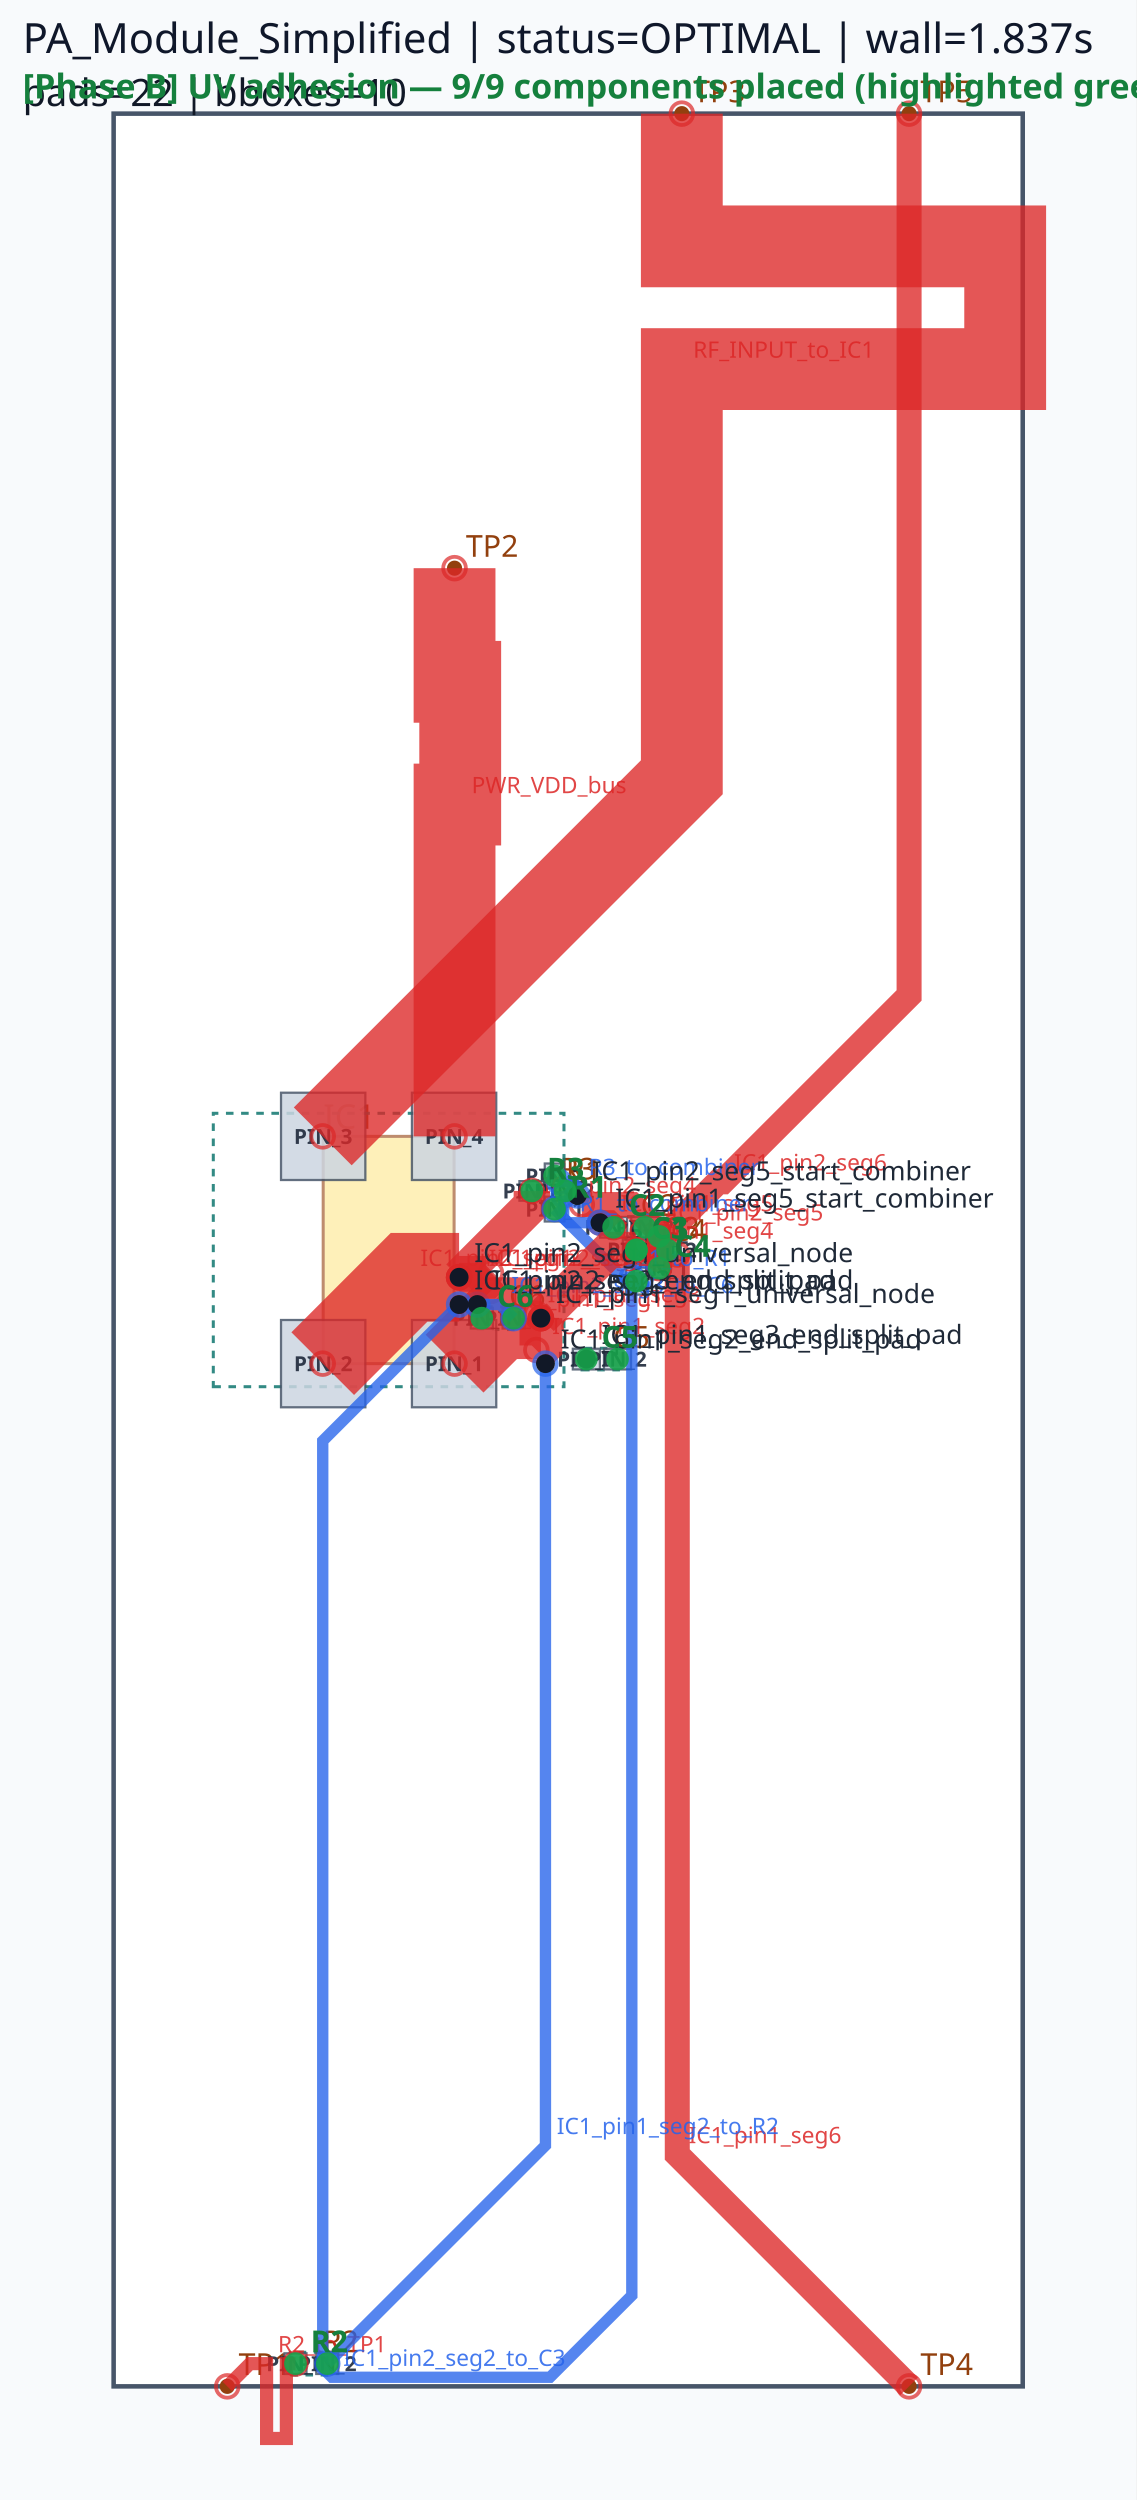
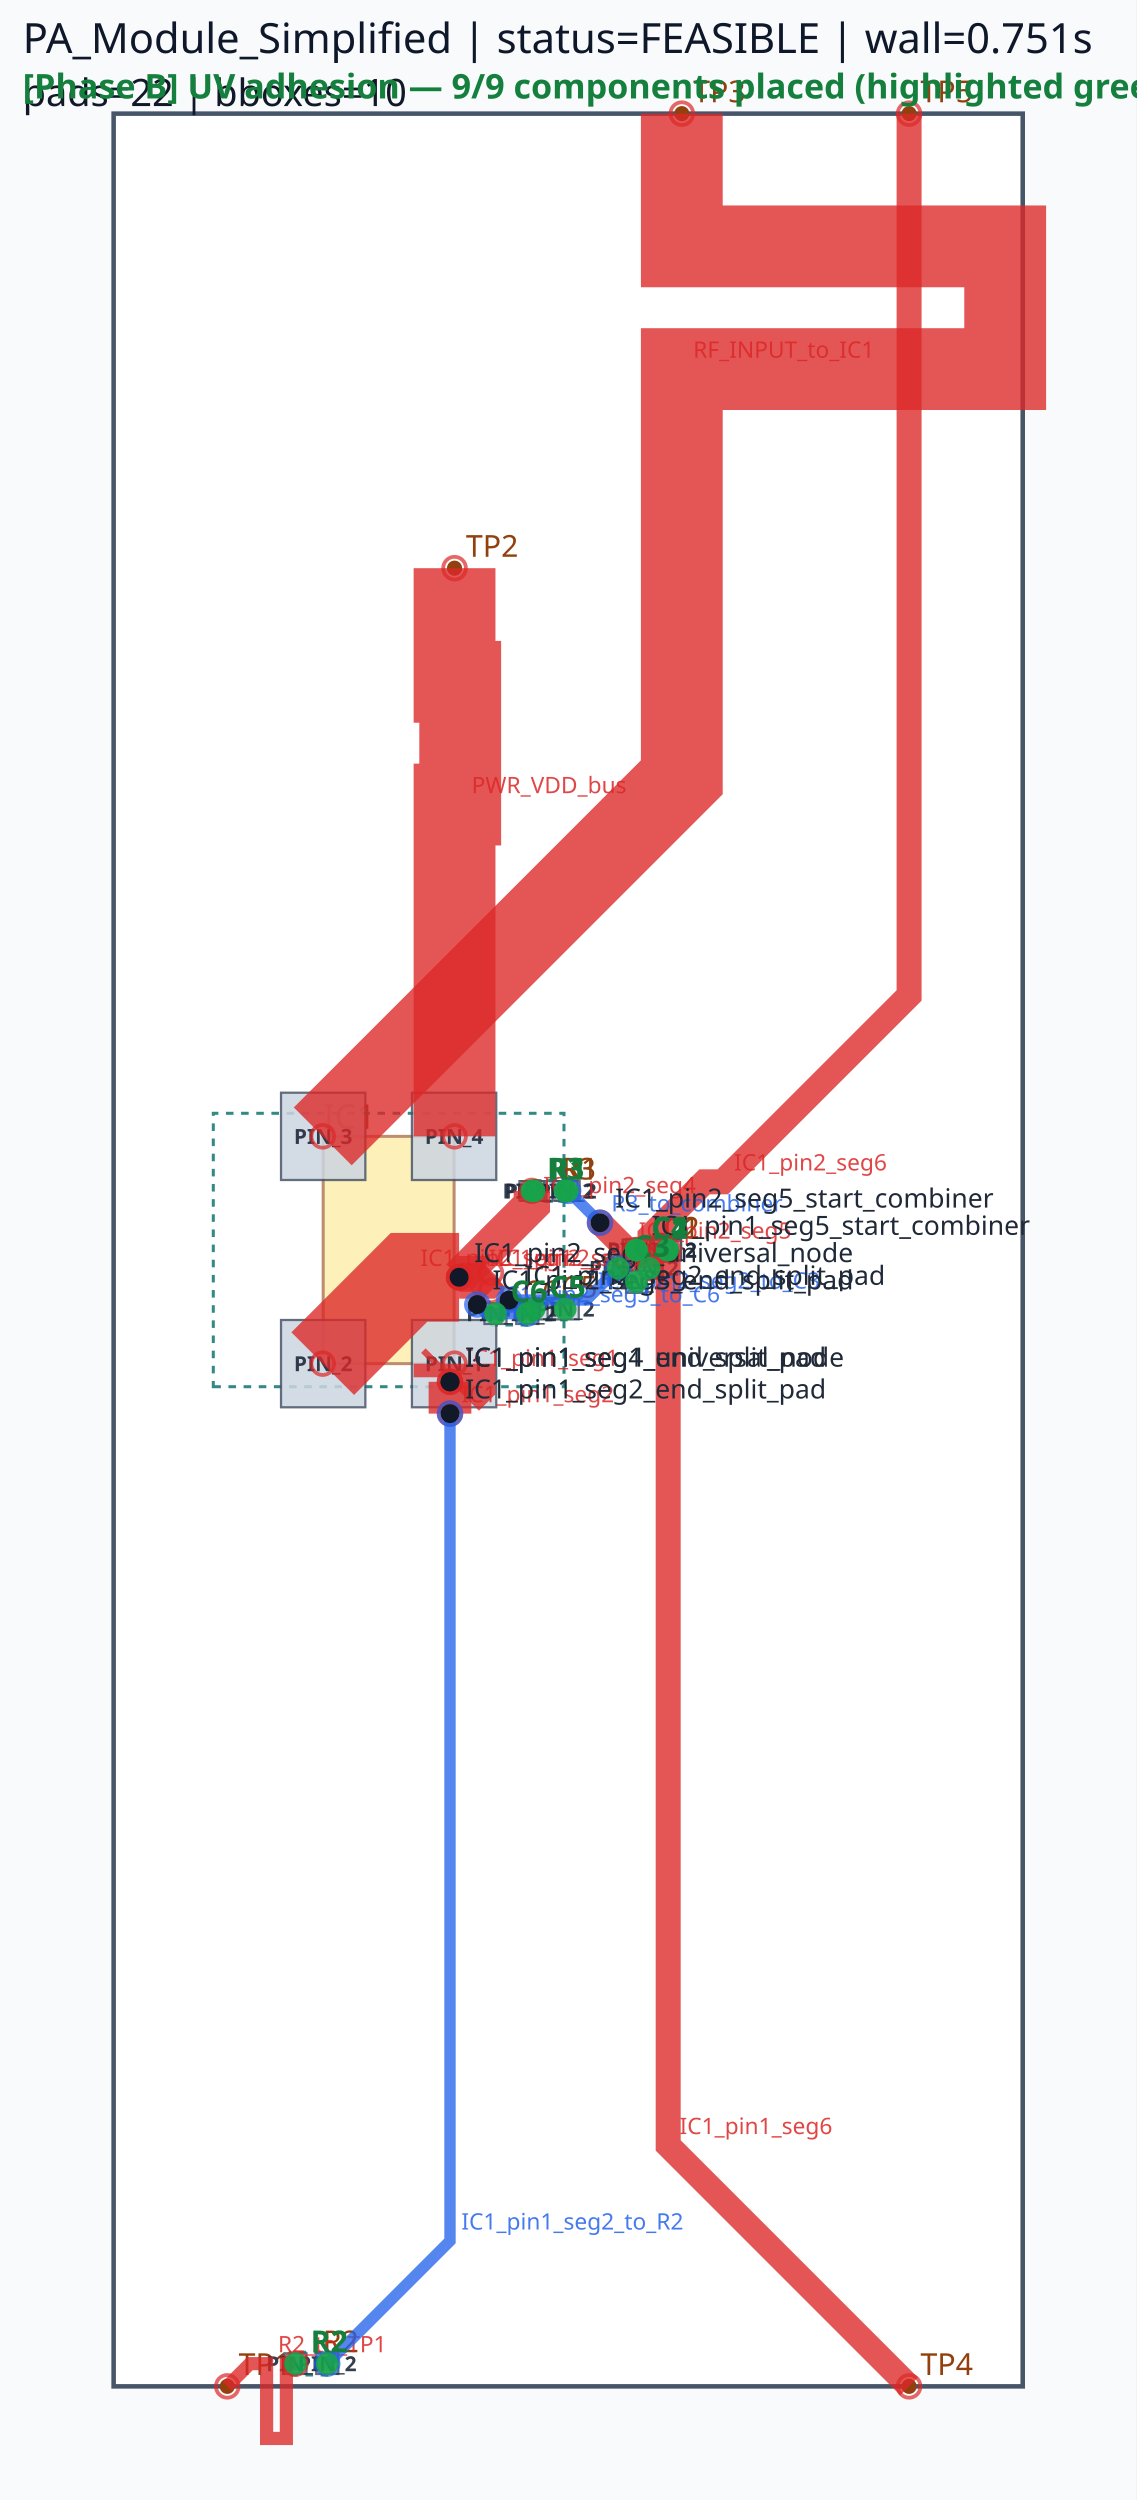
<svg xmlns="http://www.w3.org/2000/svg" viewBox="0 0 300.0 660.0" width="300.0" height="660.0">
  <rect x="0" y="0" width="100%" height="100%" fill="#f8fafc" />
  <rect x="30.00" y="30.00" width="240.00" height="600.00" fill="#ffffff" stroke="#475569" stroke-width="1.2" />
  <rect x="85.32" y="300.00" width="34.56" height="60.00" fill="#fde68a" stroke="#92400e" stroke-width="0.8" opacity="0.6" />
  <text x="85.32" y="298.00" font-family="sans-serif" font-size="9" fill="#92400e">IC1</text>
  <circle cx="60.00" cy="630.00" r="2" fill="#92400e" />
  <text x="63.00" y="627.00" font-family="sans-serif" font-size="8" fill="#92400e">TP1</text>
  <circle cx="120.00" cy="150.00" r="2" fill="#92400e" />
  <text x="123.00" y="147.00" font-family="sans-serif" font-size="8" fill="#92400e">TP2</text>
  <circle cx="180.00" cy="30.00" r="2" fill="#92400e" />
  <text x="183.00" y="27.00" font-family="sans-serif" font-size="8" fill="#92400e">TP3</text>
  <circle cx="240.00" cy="630.00" r="2" fill="#92400e" />
  <text x="243.00" y="627.00" font-family="sans-serif" font-size="8" fill="#92400e">TP4</text>
  <circle cx="240.00" cy="30.00" r="2" fill="#92400e" />
  <text x="243.00" y="27.00" font-family="sans-serif" font-size="8" fill="#92400e">TP5</text>
  <circle cx="168.00" cy="330.00" r="2" fill="#92400e" />
-   <circle cx="168.00" cy="338.22" r="2" fill="#92400e" />
-   <text x="171.00" y="331.11" font-family="sans-serif" font-size="8" fill="#92400e">C1</text>
-   <circle cx="146.40" cy="319.20" r="2" fill="#92400e" />
-   <circle cx="146.40" cy="310.44" r="2" fill="#92400e" />
-   <text x="149.40" y="311.82" font-family="sans-serif" font-size="8" fill="#92400e">R1</text>
-   <circle cx="162.00" cy="324.00" r="2" fill="#92400e" />
-   <circle cx="170.22" cy="324.00" r="2" fill="#92400e" />
-   <text x="169.11" y="321.00" font-family="sans-serif" font-size="8" fill="#92400e">C2</text>
+   <circle cx="176.22" cy="330.00" r="2" fill="#92400e" />
+   <text x="175.11" y="327.00" font-family="sans-serif" font-size="8" fill="#92400e">C1</text>
+   <circle cx="141.00" cy="314.41" r="2" fill="#92400e" />
+   <circle cx="149.76" cy="314.41" r="2" fill="#92400e" />
+   <text x="148.38" y="311.41" font-family="sans-serif" font-size="8" fill="#92400e">R1</text>
+   <circle cx="168.00" cy="330.00" r="2" fill="#92400e" />
+   <circle cx="176.22" cy="330.00" r="2" fill="#92400e" />
+   <text x="175.11" y="327.00" font-family="sans-serif" font-size="8" fill="#92400e">C2</text>
  <circle cx="78.00" cy="624.00" r="2" fill="#92400e" />
  <circle cx="86.40" cy="624.00" r="2" fill="#92400e" />
  <text x="85.20" y="621.00" font-family="sans-serif" font-size="8" fill="#92400e">R2</text>
-   <circle cx="168.00" cy="330.00" r="2" fill="#92400e" />
-   <circle cx="176.22" cy="330.00" r="2" fill="#92400e" />
-   <text x="175.11" y="327.00" font-family="sans-serif" font-size="8" fill="#92400e">C3</text>
+   <circle cx="163.20" cy="334.80" r="2" fill="#92400e" />
+   <circle cx="171.42" cy="334.80" r="2" fill="#92400e" />
+   <text x="170.31" y="331.80" font-family="sans-serif" font-size="8" fill="#92400e">C3</text>
  <circle cx="140.40" cy="314.40" r="2" fill="#92400e" />
  <circle cx="149.16" cy="314.40" r="2" fill="#92400e" />
  <text x="147.78" y="311.40" font-family="sans-serif" font-size="8" fill="#92400e">R3</text>
-   <circle cx="174.00" cy="334.80" r="2" fill="#92400e" />
-   <circle cx="174.00" cy="326.40" r="2" fill="#92400e" />
-   <text x="177.00" y="327.60" font-family="sans-serif" font-size="8" fill="#92400e">C4</text>
-   <circle cx="154.80" cy="358.80" r="2" fill="#92400e" />
-   <circle cx="163.02" cy="358.80" r="2" fill="#92400e" />
-   <text x="161.91" y="355.80" font-family="sans-serif" font-size="8" fill="#92400e">C5</text>
-   <circle cx="127.20" cy="348.00" r="2" fill="#92400e" />
-   <circle cx="135.60" cy="348.00" r="2" fill="#92400e" />
-   <text x="134.40" y="345.00" font-family="sans-serif" font-size="8" fill="#92400e">C6</text>
+   <circle cx="168.00" cy="330.00" r="2" fill="#92400e" />
+   <circle cx="168.00" cy="338.40" r="2" fill="#92400e" />
+   <text x="171.00" y="331.20" font-family="sans-serif" font-size="8" fill="#92400e">C4</text>
+   <circle cx="141.00" cy="345.59" r="2" fill="#92400e" />
+   <circle cx="149.22" cy="345.59" r="2" fill="#92400e" />
+   <text x="148.11" y="342.59" font-family="sans-serif" font-size="8" fill="#92400e">C5</text>
+   <circle cx="130.80" cy="346.80" r="2" fill="#92400e" />
+   <circle cx="139.20" cy="346.80" r="2" fill="#92400e" />
+   <text x="138.00" y="343.80" font-family="sans-serif" font-size="8" fill="#92400e">C6</text>
  <path d="M 56.31,366.09 L 148.89,366.09 L 148.89,293.91 L 56.31,293.91 Z" class="component-bbox" fill="none" stroke="#0f766e" stroke-width="0.8" stroke-dasharray="2 2" opacity="0.85" />
-   <path d="M 165.15,328.86 L 165.15,339.36 L 170.85,339.36 L 170.85,328.86 Z" class="component-bbox" fill="none" stroke="#0f766e" stroke-width="0.8" stroke-dasharray="2 2" opacity="0.85" />
-   <path d="M 149.10,320.22 L 149.10,309.42 L 143.70,309.42 L 143.70,320.22 Z" class="component-bbox" fill="none" stroke="#0f766e" stroke-width="0.8" stroke-dasharray="2 2" opacity="0.85" />
-   <path d="M 160.86,326.85 L 171.36,326.85 L 171.36,321.15 L 160.86,321.15 Z" class="component-bbox" fill="none" stroke="#0f766e" stroke-width="0.8" stroke-dasharray="2 2" opacity="0.85" />
+   <path d="M 166.86,332.85 L 177.36,332.85 L 177.36,327.15 L 166.86,327.15 Z" class="component-bbox" fill="none" stroke="#0f766e" stroke-width="0.8" stroke-dasharray="2 2" opacity="0.85" />
+   <path d="M 139.98,317.11 L 150.78,317.11 L 150.78,311.71 L 139.98,311.71 Z" class="component-bbox" fill="none" stroke="#0f766e" stroke-width="0.8" stroke-dasharray="2 2" opacity="0.85" />
+   <path d="M 166.86,332.85 L 177.36,332.85 L 177.36,327.15 L 166.86,327.15 Z" class="component-bbox" fill="none" stroke="#0f766e" stroke-width="0.8" stroke-dasharray="2 2" opacity="0.85" />
  <path d="M 76.65,627.00 L 87.75,627.00 L 87.75,621.00 L 76.65,621.00 Z" class="component-bbox" fill="none" stroke="#0f766e" stroke-width="0.8" stroke-dasharray="2 2" opacity="0.85" />
-   <path d="M 166.86,332.85 L 177.36,332.85 L 177.36,327.15 L 166.86,327.15 Z" class="component-bbox" fill="none" stroke="#0f766e" stroke-width="0.8" stroke-dasharray="2 2" opacity="0.85" />
+   <path d="M 162.06,337.65 L 172.56,337.65 L 172.56,331.95 L 162.06,331.95 Z" class="component-bbox" fill="none" stroke="#0f766e" stroke-width="0.8" stroke-dasharray="2 2" opacity="0.85" />
  <path d="M 139.38,317.10 L 150.18,317.10 L 150.18,311.70 L 139.38,311.70 Z" class="component-bbox" fill="none" stroke="#0f766e" stroke-width="0.8" stroke-dasharray="2 2" opacity="0.85" />
-   <path d="M 177.00,336.15 L 177.00,325.05 L 171.00,325.05 L 171.00,336.15 Z" class="component-bbox" fill="none" stroke="#0f766e" stroke-width="0.8" stroke-dasharray="2 2" opacity="0.85" />
-   <path d="M 153.66,361.65 L 164.16,361.65 L 164.16,355.95 L 153.66,355.95 Z" class="component-bbox" fill="none" stroke="#0f766e" stroke-width="0.8" stroke-dasharray="2 2" opacity="0.85" />
-   <path d="M 125.85,351.00 L 136.95,351.00 L 136.95,345.00 L 125.85,345.00 Z" class="component-bbox" fill="none" stroke="#0f766e" stroke-width="0.8" stroke-dasharray="2 2" opacity="0.85" />
+   <path d="M 165.00,328.65 L 165.00,339.75 L 171.00,339.75 L 171.00,328.65 Z" class="component-bbox" fill="none" stroke="#0f766e" stroke-width="0.8" stroke-dasharray="2 2" opacity="0.85" />
+   <path d="M 139.86,348.44 L 150.36,348.44 L 150.36,342.74 L 139.86,342.74 Z" class="component-bbox" fill="none" stroke="#0f766e" stroke-width="0.8" stroke-dasharray="2 2" opacity="0.85" />
+   <path d="M 129.45,349.80 L 140.55,349.80 L 140.55,343.80 L 129.45,343.80 Z" class="component-bbox" fill="none" stroke="#0f766e" stroke-width="0.8" stroke-dasharray="2 2" opacity="0.85" />
  <polygon points="108.75,348.48 108.75,371.52 131.01,371.52 131.01,348.48" fill="#cbd5e1" stroke="#475569" stroke-width="0.6" opacity="0.85" />
  <text x="119.88" y="362.00" font-family="sans-serif" font-size="5.5" text-anchor="middle" font-weight="bold" fill="#1e293b" opacity="0.9">PIN_1</text>
  <polygon points="74.19,348.48 74.19,371.52 96.45,371.52 96.45,348.48" fill="#cbd5e1" stroke="#475569" stroke-width="0.6" opacity="0.85" />
  <text x="85.32" y="362.00" font-family="sans-serif" font-size="5.5" text-anchor="middle" font-weight="bold" fill="#1e293b" opacity="0.9">PIN_2</text>
  <polygon points="96.45,311.52 96.45,288.48 74.19,288.48 74.19,311.52" fill="#cbd5e1" stroke="#475569" stroke-width="0.6" opacity="0.85" />
  <text x="85.32" y="302.00" font-family="sans-serif" font-size="5.5" text-anchor="middle" font-weight="bold" fill="#1e293b" opacity="0.9">PIN_3</text>
  <polygon points="131.01,311.52 131.01,288.48 108.75,288.48 108.75,311.52" fill="#cbd5e1" stroke="#475569" stroke-width="0.6" opacity="0.85" />
  <text x="119.88" y="302.00" font-family="sans-serif" font-size="5.5" text-anchor="middle" font-weight="bold" fill="#1e293b" opacity="0.9">PIN_4</text>
-   <polygon points="165.27,326.43 165.27,333.57 170.73,333.57 170.73,326.43" fill="#cbd5e1" stroke="#475569" stroke-width="0.6" opacity="0.85" />
+   <polygon points="164.43,332.73 171.57,332.73 171.57,327.27 164.43,327.27" fill="#cbd5e1" stroke="#475569" stroke-width="0.6" opacity="0.85" />
  <text x="168.00" y="332.00" font-family="sans-serif" font-size="5.5" text-anchor="middle" font-weight="bold" fill="#1e293b" opacity="0.9">PIN_1</text>
-   <polygon points="165.27,334.65 165.27,341.79 170.73,341.79 170.73,334.65" fill="#cbd5e1" stroke="#475569" stroke-width="0.6" opacity="0.85" />
-   <text x="168.00" y="340.22" font-family="sans-serif" font-size="5.5" text-anchor="middle" font-weight="bold" fill="#1e293b" opacity="0.9">PIN_2</text>
-   <polygon points="148.98,322.47 148.98,315.93 143.82,315.93 143.82,322.47" fill="#cbd5e1" stroke="#475569" stroke-width="0.6" opacity="0.85" />
-   <text x="146.40" y="321.20" font-family="sans-serif" font-size="5.5" text-anchor="middle" font-weight="bold" fill="#1e293b" opacity="0.9">PIN_1</text>
-   <polygon points="148.98,313.71 148.98,307.17 143.82,307.17 143.82,313.71" fill="#cbd5e1" stroke="#475569" stroke-width="0.6" opacity="0.85" />
-   <text x="146.40" y="312.44" font-family="sans-serif" font-size="5.5" text-anchor="middle" font-weight="bold" fill="#1e293b" opacity="0.9">PIN_2</text>
-   <polygon points="158.43,326.73 165.57,326.73 165.57,321.27 158.43,321.27" fill="#cbd5e1" stroke="#475569" stroke-width="0.6" opacity="0.85" />
-   <text x="162.00" y="326.00" font-family="sans-serif" font-size="5.5" text-anchor="middle" font-weight="bold" fill="#1e293b" opacity="0.9">PIN_1</text>
-   <polygon points="166.65,326.73 173.79,326.73 173.79,321.27 166.65,321.27" fill="#cbd5e1" stroke="#475569" stroke-width="0.6" opacity="0.85" />
-   <text x="170.22" y="326.00" font-family="sans-serif" font-size="5.5" text-anchor="middle" font-weight="bold" fill="#1e293b" opacity="0.9">PIN_2</text>
+   <polygon points="172.65,332.73 179.79,332.73 179.79,327.27 172.65,327.27" fill="#cbd5e1" stroke="#475569" stroke-width="0.6" opacity="0.85" />
+   <text x="176.22" y="332.00" font-family="sans-serif" font-size="5.5" text-anchor="middle" font-weight="bold" fill="#1e293b" opacity="0.9">PIN_2</text>
+   <polygon points="137.73,316.99 144.27,316.99 144.27,311.83 137.73,311.83" fill="#cbd5e1" stroke="#475569" stroke-width="0.6" opacity="0.85" />
+   <text x="141.00" y="316.41" font-family="sans-serif" font-size="5.5" text-anchor="middle" font-weight="bold" fill="#1e293b" opacity="0.9">PIN_1</text>
+   <polygon points="146.49,316.99 153.03,316.99 153.03,311.83 146.49,311.83" fill="#cbd5e1" stroke="#475569" stroke-width="0.6" opacity="0.85" />
+   <text x="149.76" y="316.41" font-family="sans-serif" font-size="5.5" text-anchor="middle" font-weight="bold" fill="#1e293b" opacity="0.9">PIN_2</text>
+   <polygon points="164.43,332.73 171.57,332.73 171.57,327.27 164.43,327.27" fill="#cbd5e1" stroke="#475569" stroke-width="0.6" opacity="0.85" />
+   <text x="168.00" y="332.00" font-family="sans-serif" font-size="5.5" text-anchor="middle" font-weight="bold" fill="#1e293b" opacity="0.9">PIN_1</text>
+   <polygon points="172.65,332.73 179.79,332.73 179.79,327.27 172.65,327.27" fill="#cbd5e1" stroke="#475569" stroke-width="0.6" opacity="0.85" />
+   <text x="176.22" y="332.00" font-family="sans-serif" font-size="5.5" text-anchor="middle" font-weight="bold" fill="#1e293b" opacity="0.9">PIN_2</text>
  <polygon points="80.91,621.27 75.09,621.27 75.09,626.73 80.91,626.73" fill="#cbd5e1" stroke="#475569" stroke-width="0.6" opacity="0.85" />
  <text x="78.00" y="626.00" font-family="sans-serif" font-size="5.5" text-anchor="middle" font-weight="bold" fill="#1e293b" opacity="0.9">PIN_1</text>
  <polygon points="83.49,626.73 89.31,626.73 89.31,621.27 83.49,621.27" fill="#cbd5e1" stroke="#475569" stroke-width="0.6" opacity="0.85" />
  <text x="86.40" y="626.00" font-family="sans-serif" font-size="5.5" text-anchor="middle" font-weight="bold" fill="#1e293b" opacity="0.9">PIN_2</text>
-   <polygon points="164.43,332.73 171.57,332.73 171.57,327.27 164.43,327.27" fill="#cbd5e1" stroke="#475569" stroke-width="0.6" opacity="0.85" />
-   <text x="168.00" y="332.00" font-family="sans-serif" font-size="5.5" text-anchor="middle" font-weight="bold" fill="#1e293b" opacity="0.9">PIN_1</text>
-   <polygon points="172.65,332.73 179.79,332.73 179.79,327.27 172.65,327.27" fill="#cbd5e1" stroke="#475569" stroke-width="0.6" opacity="0.85" />
-   <text x="176.22" y="332.00" font-family="sans-serif" font-size="5.5" text-anchor="middle" font-weight="bold" fill="#1e293b" opacity="0.9">PIN_2</text>
+   <polygon points="159.63,337.53 166.77,337.53 166.77,332.07 159.63,332.07" fill="#cbd5e1" stroke="#475569" stroke-width="0.6" opacity="0.85" />
+   <text x="163.20" y="336.80" font-family="sans-serif" font-size="5.5" text-anchor="middle" font-weight="bold" fill="#1e293b" opacity="0.9">PIN_1</text>
+   <polygon points="167.85,337.53 174.99,337.53 174.99,332.07 167.85,332.07" fill="#cbd5e1" stroke="#475569" stroke-width="0.6" opacity="0.85" />
+   <text x="171.42" y="336.80" font-family="sans-serif" font-size="5.5" text-anchor="middle" font-weight="bold" fill="#1e293b" opacity="0.9">PIN_2</text>
  <polygon points="137.13,316.98 143.67,316.98 143.67,311.82 137.13,311.82" fill="#cbd5e1" stroke="#475569" stroke-width="0.6" opacity="0.85" />
  <text x="140.40" y="316.40" font-family="sans-serif" font-size="5.5" text-anchor="middle" font-weight="bold" fill="#1e293b" opacity="0.9">PIN_1</text>
  <polygon points="145.89,316.98 152.43,316.98 152.43,311.82 145.89,311.82" fill="#cbd5e1" stroke="#475569" stroke-width="0.6" opacity="0.85" />
  <text x="149.16" y="316.40" font-family="sans-serif" font-size="5.5" text-anchor="middle" font-weight="bold" fill="#1e293b" opacity="0.9">PIN_2</text>
-   <polygon points="171.27,331.89 171.27,337.71 176.73,337.71 176.73,331.89" fill="#cbd5e1" stroke="#475569" stroke-width="0.6" opacity="0.85" />
-   <text x="174.00" y="336.80" font-family="sans-serif" font-size="5.5" text-anchor="middle" font-weight="bold" fill="#1e293b" opacity="0.9">PIN_1</text>
-   <polygon points="176.73,329.31 176.73,323.49 171.27,323.49 171.27,329.31" fill="#cbd5e1" stroke="#475569" stroke-width="0.6" opacity="0.85" />
-   <text x="174.00" y="328.40" font-family="sans-serif" font-size="5.5" text-anchor="middle" font-weight="bold" fill="#1e293b" opacity="0.9">PIN_2</text>
-   <polygon points="151.23,361.53 158.37,361.53 158.37,356.07 151.23,356.07" fill="#cbd5e1" stroke="#475569" stroke-width="0.6" opacity="0.85" />
-   <text x="154.80" y="360.80" font-family="sans-serif" font-size="5.5" text-anchor="middle" font-weight="bold" fill="#1e293b" opacity="0.9">PIN_1</text>
-   <polygon points="159.45,361.53 166.59,361.53 166.59,356.07 159.45,356.07" fill="#cbd5e1" stroke="#475569" stroke-width="0.6" opacity="0.85" />
-   <text x="163.02" y="360.80" font-family="sans-serif" font-size="5.5" text-anchor="middle" font-weight="bold" fill="#1e293b" opacity="0.9">PIN_2</text>
-   <polygon points="130.11,345.27 124.29,345.27 124.29,350.73 130.11,350.73" fill="#cbd5e1" stroke="#475569" stroke-width="0.6" opacity="0.85" />
-   <text x="127.20" y="350.00" font-family="sans-serif" font-size="5.5" text-anchor="middle" font-weight="bold" fill="#1e293b" opacity="0.9">PIN_1</text>
-   <polygon points="132.69,350.73 138.51,350.73 138.51,345.27 132.69,345.27" fill="#cbd5e1" stroke="#475569" stroke-width="0.6" opacity="0.85" />
-   <text x="135.60" y="350.00" font-family="sans-serif" font-size="5.5" text-anchor="middle" font-weight="bold" fill="#1e293b" opacity="0.9">PIN_2</text>
+   <polygon points="170.73,332.91 170.73,327.09 165.27,327.09 165.27,332.91" fill="#cbd5e1" stroke="#475569" stroke-width="0.6" opacity="0.85" />
+   <text x="168.00" y="332.00" font-family="sans-serif" font-size="5.5" text-anchor="middle" font-weight="bold" fill="#1e293b" opacity="0.9">PIN_1</text>
+   <polygon points="165.27,335.49 165.27,341.31 170.73,341.31 170.73,335.49" fill="#cbd5e1" stroke="#475569" stroke-width="0.6" opacity="0.85" />
+   <text x="168.00" y="340.40" font-family="sans-serif" font-size="5.5" text-anchor="middle" font-weight="bold" fill="#1e293b" opacity="0.9">PIN_2</text>
+   <polygon points="137.43,348.32 144.57,348.32 144.57,342.86 137.43,342.86" fill="#cbd5e1" stroke="#475569" stroke-width="0.6" opacity="0.85" />
+   <text x="141.00" y="347.59" font-family="sans-serif" font-size="5.5" text-anchor="middle" font-weight="bold" fill="#1e293b" opacity="0.9">PIN_1</text>
+   <polygon points="145.65,348.32 152.79,348.32 152.79,342.86 145.65,342.86" fill="#cbd5e1" stroke="#475569" stroke-width="0.6" opacity="0.85" />
+   <text x="149.22" y="347.59" font-family="sans-serif" font-size="5.5" text-anchor="middle" font-weight="bold" fill="#1e293b" opacity="0.9">PIN_2</text>
+   <polygon points="133.71,344.07 127.89,344.07 127.89,349.53 133.71,349.53" fill="#cbd5e1" stroke="#475569" stroke-width="0.6" opacity="0.85" />
+   <text x="130.80" y="348.80" font-family="sans-serif" font-size="5.5" text-anchor="middle" font-weight="bold" fill="#1e293b" opacity="0.9">PIN_1</text>
+   <polygon points="136.29,349.53 142.11,349.53 142.11,344.07 136.29,344.07" fill="#cbd5e1" stroke="#475569" stroke-width="0.6" opacity="0.85" />
+   <text x="139.20" y="348.80" font-family="sans-serif" font-size="5.5" text-anchor="middle" font-weight="bold" fill="#1e293b" opacity="0.9">PIN_2</text>
  <polyline points="85.20,360.00 108.00,337.20 121.20,337.20" fill="none" stroke="#dc2626" stroke-width="23.40" stroke-linecap="butt" stroke-linejoin="miter" opacity="0.78" />
  <circle cx="85.20" cy="360.00" r="3" fill="none" stroke="#dc2626" stroke-width="1.0" opacity="0.7" />
  <circle cx="121.20" cy="337.20" r="3" fill="none" stroke="#dc2626" stroke-width="1.0" opacity="0.7" />
  <text x="111.00" y="334.20" font-family="sans-serif" font-size="6" fill="#dc2626" opacity="0.85">IC1_pin2_seg1</text>
-   <polyline points="120.00,360.00 132.00,348.00 142.80,348.00" fill="none" stroke="#dc2626" stroke-width="21.60" stroke-linecap="butt" stroke-linejoin="miter" opacity="0.78" />
+   <polyline points="120.00,360.00 120.00,363.60 118.80,364.80" fill="none" stroke="#dc2626" stroke-width="21.60" stroke-linecap="butt" stroke-linejoin="miter" opacity="0.78" />
  <circle cx="120.00" cy="360.00" r="3" fill="none" stroke="#dc2626" stroke-width="1.0" opacity="0.7" />
-   <circle cx="142.80" cy="348.00" r="3" fill="none" stroke="#dc2626" stroke-width="1.0" opacity="0.7" />
-   <text x="135.00" y="345.00" font-family="sans-serif" font-size="6" fill="#dc2626" opacity="0.85">IC1_pin1_seg1</text>
+   <circle cx="118.80" cy="364.80" r="3" fill="none" stroke="#dc2626" stroke-width="1.0" opacity="0.7" />
+   <text x="123.00" y="360.60" font-family="sans-serif" font-size="6" fill="#dc2626" opacity="0.85">IC1_pin1_seg1</text>
  <polyline points="121.20,337.20 140.40,318.00 140.40,314.40" fill="none" stroke="#dc2626" stroke-width="9.60" stroke-linecap="butt" stroke-linejoin="miter" opacity="0.78" />
  <circle cx="121.20" cy="337.20" r="3" fill="none" stroke="#dc2626" stroke-width="1.0" opacity="0.7" />
  <circle cx="140.40" cy="314.40" r="3" fill="none" stroke="#dc2626" stroke-width="1.0" opacity="0.7" />
  <text x="143.40" y="315.00" font-family="sans-serif" font-size="6" fill="#dc2626" opacity="0.85">IC1_pin2_seg4</text>
-   <polyline points="142.80,348.00 142.80,355.20 141.60,356.40" fill="none" stroke="#dc2626" stroke-width="11.28" stroke-linecap="butt" stroke-linejoin="miter" opacity="0.78" />
-   <circle cx="142.80" cy="348.00" r="3" fill="none" stroke="#dc2626" stroke-width="1.0" opacity="0.7" />
-   <circle cx="141.60" cy="356.40" r="3" fill="none" stroke="#dc2626" stroke-width="1.0" opacity="0.7" />
-   <text x="145.80" y="352.20" font-family="sans-serif" font-size="6" fill="#dc2626" opacity="0.85">IC1_pin1_seg2</text>
-   <polyline points="158.40,322.80 160.80,322.80 162.00,324.00" fill="none" stroke="#dc2626" stroke-width="6.60" stroke-linecap="butt" stroke-linejoin="miter" opacity="0.78" />
+   <polyline points="118.80,364.80 118.80,373.20" fill="none" stroke="#dc2626" stroke-width="11.28" stroke-linecap="butt" stroke-linejoin="miter" opacity="0.78" />
+   <circle cx="118.80" cy="364.80" r="3" fill="none" stroke="#dc2626" stroke-width="1.0" opacity="0.7" />
+   <circle cx="118.80" cy="373.20" r="3" fill="none" stroke="#dc2626" stroke-width="1.0" opacity="0.7" />
+   <text x="121.80" y="370.20" font-family="sans-serif" font-size="6" fill="#dc2626" opacity="0.85">IC1_pin1_seg2</text>
+   <polyline points="121.20,337.20 128.40,337.20 129.60,336.00" fill="none" stroke="#dc2626" stroke-width="11.28" stroke-linecap="butt" stroke-linejoin="miter" opacity="0.78" />
+   <circle cx="121.20" cy="337.20" r="3" fill="none" stroke="#dc2626" stroke-width="1.0" opacity="0.7" />
+   <circle cx="129.60" cy="336.00" r="3" fill="none" stroke="#dc2626" stroke-width="1.0" opacity="0.7" />
+   <text x="131.40" y="334.20" font-family="sans-serif" font-size="6" fill="#dc2626" opacity="0.85">IC1_pin2_seg2</text>
+   <polyline points="158.40,322.80 165.60,330.00 168.00,330.00" fill="none" stroke="#dc2626" stroke-width="6.60" stroke-linecap="butt" stroke-linejoin="miter" opacity="0.78" />
  <circle cx="158.40" cy="322.80" r="3" fill="none" stroke="#dc2626" stroke-width="1.0" opacity="0.7" />
-   <circle cx="162.00" cy="324.00" r="3" fill="none" stroke="#dc2626" stroke-width="1.0" opacity="0.7" />
-   <text x="163.80" y="319.80" font-family="sans-serif" font-size="6" fill="#dc2626" opacity="0.85">IC1_pin1_seg5</text>
-   <polyline points="153.60,318.00 166.80,318.00 174.00,325.20 174.00,334.80" fill="none" stroke="#dc2626" stroke-width="6.60" stroke-linecap="butt" stroke-linejoin="miter" opacity="0.78" />
-   <circle cx="153.60" cy="318.00" r="3" fill="none" stroke="#dc2626" stroke-width="1.0" opacity="0.7" />
-   <circle cx="174.00" cy="334.80" r="3" fill="none" stroke="#dc2626" stroke-width="1.0" opacity="0.7" />
-   <text x="177.00" y="322.20" font-family="sans-serif" font-size="6" fill="#dc2626" opacity="0.85">IC1_pin2_seg5</text>
-   <polyline points="142.80,348.00 141.60,346.80" fill="none" stroke="#dc2626" stroke-width="7.62" stroke-linecap="butt" stroke-linejoin="miter" opacity="0.78" />
-   <circle cx="142.80" cy="348.00" r="3" fill="none" stroke="#dc2626" stroke-width="1.0" opacity="0.7" />
-   <circle cx="141.60" cy="346.80" r="3" fill="none" stroke="#dc2626" stroke-width="1.0" opacity="0.7" />
-   <text x="144.60" y="343.80" font-family="sans-serif" font-size="6" fill="#dc2626" opacity="0.85">IC1_pin1_seg3</text>
+   <circle cx="168.00" cy="330.00" r="3" fill="none" stroke="#dc2626" stroke-width="1.0" opacity="0.7" />
+   <text x="168.60" y="327.00" font-family="sans-serif" font-size="6" fill="#dc2626" opacity="0.85">IC1_pin2_seg5</text>
  <polyline points="121.20,337.20 126.00,337.20 129.60,340.80" fill="none" stroke="#dc2626" stroke-width="7.62" stroke-linecap="butt" stroke-linejoin="miter" opacity="0.78" />
  <circle cx="121.20" cy="337.20" r="3" fill="none" stroke="#dc2626" stroke-width="1.0" opacity="0.7" />
  <circle cx="129.60" cy="340.80" r="3" fill="none" stroke="#dc2626" stroke-width="1.0" opacity="0.7" />
  <text x="129.00" y="334.20" font-family="sans-serif" font-size="6" fill="#dc2626" opacity="0.85">IC1_pin2_seg3</text>
  <polyline points="180.00,30.00 180.00,65.04 265.37,65.04 265.37,97.44 180.00,97.44 180.00,170.16 180.00,205.20 85.20,300.00" fill="none" stroke="#dc2626" stroke-width="21.60" stroke-linecap="butt" stroke-linejoin="miter" opacity="0.78" />
  <circle cx="180.00" cy="30.00" r="3" fill="none" stroke="#dc2626" stroke-width="1.0" opacity="0.7" />
  <circle cx="85.20" cy="300.00" r="3" fill="none" stroke="#dc2626" stroke-width="1.0" opacity="0.7" />
  <text x="183.00" y="94.44" font-family="sans-serif" font-size="6" fill="#dc2626" opacity="0.85">RF_INPUT_to_IC1</text>
  <polyline points="120.00,150.00 120.00,180.00 121.50,180.00 121.50,212.40 120.00,212.40 120.00,270.00 120.00,300.00" fill="none" stroke="#dc2626" stroke-width="21.60" stroke-linecap="butt" stroke-linejoin="miter" opacity="0.78" />
  <circle cx="120.00" cy="150.00" r="3" fill="none" stroke="#dc2626" stroke-width="1.0" opacity="0.7" />
  <circle cx="120.00" cy="300.00" r="3" fill="none" stroke="#dc2626" stroke-width="1.0" opacity="0.7" />
  <text x="124.50" y="209.40" font-family="sans-serif" font-size="6" fill="#dc2626" opacity="0.85">PWR_VDD_bus</text>
-   <polyline points="178.80,331.20 178.80,568.80 240.00,630.00" fill="none" stroke="#dc2626" stroke-width="6.60" stroke-linecap="butt" stroke-linejoin="miter" opacity="0.78" />
-   <circle cx="178.80" cy="331.20" r="3" fill="none" stroke="#dc2626" stroke-width="1.0" opacity="0.7" />
+   <polyline points="176.40,330.00 176.40,566.40 240.00,630.00" fill="none" stroke="#dc2626" stroke-width="6.60" stroke-linecap="butt" stroke-linejoin="miter" opacity="0.78" />
+   <circle cx="176.40" cy="330.00" r="3" fill="none" stroke="#dc2626" stroke-width="1.0" opacity="0.7" />
  <circle cx="240.00" cy="630.00" r="3" fill="none" stroke="#dc2626" stroke-width="1.0" opacity="0.7" />
-   <text x="181.80" y="565.80" font-family="sans-serif" font-size="6" fill="#dc2626" opacity="0.85">IC1_pin1_seg6</text>
-   <polyline points="174.00,332.40 174.00,327.60 189.60,312.00 190.80,312.00 240.00,262.80 240.00,30.00" fill="none" stroke="#dc2626" stroke-width="6.60" stroke-linecap="butt" stroke-linejoin="miter" opacity="0.78" />
-   <circle cx="174.00" cy="332.40" r="3" fill="none" stroke="#dc2626" stroke-width="1.0" opacity="0.7" />
+   <text x="179.40" y="563.40" font-family="sans-serif" font-size="6" fill="#dc2626" opacity="0.85">IC1_pin1_seg6</text>
+   <polyline points="171.60,334.80 171.60,326.40 186.00,312.00 190.80,312.00 240.00,262.80 240.00,30.00" fill="none" stroke="#dc2626" stroke-width="6.60" stroke-linecap="butt" stroke-linejoin="miter" opacity="0.78" />
+   <circle cx="171.60" cy="334.80" r="3" fill="none" stroke="#dc2626" stroke-width="1.0" opacity="0.7" />
  <circle cx="240.00" cy="30.00" r="3" fill="none" stroke="#dc2626" stroke-width="1.0" opacity="0.7" />
  <text x="193.80" y="309.00" font-family="sans-serif" font-size="6" fill="#dc2626" opacity="0.85">IC1_pin2_seg6</text>
  <polyline points="78.00,624.00 75.60,624.00 75.60,643.76 70.38,643.76 70.38,624.00 68.40,624.00 66.00,624.00 60.00,630.00" fill="none" stroke="#dc2626" stroke-width="3.48" stroke-linecap="butt" stroke-linejoin="miter" opacity="0.78" />
  <circle cx="78.00" cy="624.00" r="3" fill="none" stroke="#dc2626" stroke-width="1.0" opacity="0.7" />
  <circle cx="60.00" cy="630.00" r="3" fill="none" stroke="#dc2626" stroke-width="1.0" opacity="0.7" />
  <text x="73.38" y="621.00" font-family="sans-serif" font-size="6" fill="#dc2626" opacity="0.85">R2_to_TP1</text>
-   <polyline points="144.00,360.00 144.00,566.40 86.40,624.00" fill="none" stroke="#2563eb" stroke-width="3.00" stroke-linecap="butt" stroke-linejoin="miter" opacity="0.78" />
-   <circle cx="144.00" cy="360.00" r="3" fill="none" stroke="#2563eb" stroke-width="1.0" opacity="0.7" />
+   <polyline points="118.80,373.20 118.80,591.60 86.40,624.00" fill="none" stroke="#2563eb" stroke-width="3.00" stroke-linecap="butt" stroke-linejoin="miter" opacity="0.78" />
+   <circle cx="118.80" cy="373.20" r="3" fill="none" stroke="#2563eb" stroke-width="1.0" opacity="0.7" />
  <circle cx="86.40" cy="624.00" r="3" fill="none" stroke="#2563eb" stroke-width="1.0" opacity="0.7" />
-   <text x="147.00" y="563.40" font-family="sans-serif" font-size="6" fill="#2563eb" opacity="0.85">IC1_pin1_seg2_to_R2</text>
-   <polyline points="169.20,337.20 164.40,337.20 146.40,319.20" fill="none" stroke="#2563eb" stroke-width="3.00" stroke-linecap="butt" stroke-linejoin="miter" opacity="0.78" />
-   <circle cx="169.20" cy="337.20" r="3" fill="none" stroke="#2563eb" stroke-width="1.0" opacity="0.7" />
-   <circle cx="146.40" cy="319.20" r="3" fill="none" stroke="#2563eb" stroke-width="1.0" opacity="0.7" />
-   <text x="167.40" y="334.20" font-family="sans-serif" font-size="6" fill="#2563eb" opacity="0.85">C1_to_R1</text>
-   <polyline points="148.80,315.60 148.80,321.60 150.00,322.80 158.40,322.80" fill="none" stroke="#2563eb" stroke-width="3.00" stroke-linecap="butt" stroke-linejoin="miter" opacity="0.78" />
-   <circle cx="148.80" cy="315.60" r="3" fill="none" stroke="#2563eb" stroke-width="1.0" opacity="0.7" />
+   <text x="121.80" y="588.60" font-family="sans-serif" font-size="6" fill="#2563eb" opacity="0.85">IC1_pin1_seg2_to_R2</text>
+   <polyline points="134.40,343.20 154.80,343.20 163.20,334.80" fill="none" stroke="#2563eb" stroke-width="3.00" stroke-linecap="butt" stroke-linejoin="miter" opacity="0.78" />
+   <circle cx="134.40" cy="343.20" r="3" fill="none" stroke="#2563eb" stroke-width="1.0" opacity="0.7" />
+   <circle cx="163.20" cy="334.80" r="3" fill="none" stroke="#2563eb" stroke-width="1.0" opacity="0.7" />
+   <text x="157.80" y="340.20" font-family="sans-serif" font-size="6" fill="#2563eb" opacity="0.85">IC1_pin2_seg2_to_C3</text>
+   <polyline points="150.00,314.40 158.40,322.80" fill="none" stroke="#2563eb" stroke-width="3.00" stroke-linecap="butt" stroke-linejoin="miter" opacity="0.78" />
+   <circle cx="150.00" cy="314.40" r="3" fill="none" stroke="#2563eb" stroke-width="1.0" opacity="0.7" />
  <circle cx="158.40" cy="322.80" r="3" fill="none" stroke="#2563eb" stroke-width="1.0" opacity="0.7" />
-   <text x="153.00" y="319.80" font-family="sans-serif" font-size="6" fill="#2563eb" opacity="0.85">R1_to_combiner</text>
-   <polyline points="147.60,312.00 151.20,312.00 152.40,313.20 152.40,315.60" fill="none" stroke="#2563eb" stroke-width="3.00" stroke-linecap="butt" stroke-linejoin="miter" opacity="0.78" />
-   <circle cx="147.60" cy="312.00" r="3" fill="none" stroke="#2563eb" stroke-width="1.0" opacity="0.7" />
-   <circle cx="152.40" cy="315.60" r="3" fill="none" stroke="#2563eb" stroke-width="1.0" opacity="0.7" />
-   <text x="155.40" y="310.20" font-family="sans-serif" font-size="6" fill="#2563eb" opacity="0.85">R3_to_combiner</text>
-   <polyline points="126.00,344.40 132.00,344.40 135.60,348.00" fill="none" stroke="#2563eb" stroke-width="3.00" stroke-linecap="butt" stroke-linejoin="miter" opacity="0.78" />
+   <text x="161.40" y="319.80" font-family="sans-serif" font-size="6" fill="#2563eb" opacity="0.85">R3_to_combiner</text>
+   <polyline points="126.00,344.40 128.40,346.80 139.20,346.80" fill="none" stroke="#2563eb" stroke-width="3.00" stroke-linecap="butt" stroke-linejoin="miter" opacity="0.78" />
  <circle cx="126.00" cy="344.40" r="3" fill="none" stroke="#2563eb" stroke-width="1.0" opacity="0.7" />
-   <circle cx="135.60" cy="348.00" r="3" fill="none" stroke="#2563eb" stroke-width="1.0" opacity="0.7" />
-   <text x="135.00" y="341.40" font-family="sans-serif" font-size="6" fill="#2563eb" opacity="0.85">IC1_pin2_seg3_to_C6</text>
-   <polyline points="142.80,348.00 160.80,330.00 168.00,330.00" fill="none" stroke="#dc2626" stroke-width="9.60" stroke-linecap="butt" stroke-linejoin="miter" opacity="0.78" />
-   <circle cx="142.80" cy="348.00" r="3" fill="none" stroke="#dc2626" stroke-width="1.0" opacity="0.7" />
-   <circle cx="168.00" cy="330.00" r="3" fill="none" stroke="#dc2626" stroke-width="1.0" opacity="0.7" />
-   <text x="163.80" y="327.00" font-family="sans-serif" font-size="6" fill="#dc2626" opacity="0.85">IC1_pin1_seg4</text>
-   <polyline points="121.20,337.20 128.40,337.20 129.60,336.00" fill="none" stroke="#dc2626" stroke-width="11.28" stroke-linecap="butt" stroke-linejoin="miter" opacity="0.78" />
-   <circle cx="121.20" cy="337.20" r="3" fill="none" stroke="#dc2626" stroke-width="1.0" opacity="0.7" />
-   <circle cx="129.60" cy="336.00" r="3" fill="none" stroke="#dc2626" stroke-width="1.0" opacity="0.7" />
-   <text x="131.40" y="334.20" font-family="sans-serif" font-size="6" fill="#dc2626" opacity="0.85">IC1_pin2_seg2</text>
-   <polyline points="121.20,344.40 85.20,380.40 85.20,625.20 87.60,627.60 145.20,627.60 166.80,606.00 166.80,337.20" fill="none" stroke="#2563eb" stroke-width="3.00" stroke-linecap="butt" stroke-linejoin="miter" opacity="0.78" />
-   <circle cx="121.20" cy="344.40" r="3" fill="none" stroke="#2563eb" stroke-width="1.0" opacity="0.7" />
-   <circle cx="166.80" cy="337.20" r="3" fill="none" stroke="#2563eb" stroke-width="1.0" opacity="0.7" />
-   <text x="90.60" y="624.60" font-family="sans-serif" font-size="6" fill="#2563eb" opacity="0.85">IC1_pin2_seg2_to_C3</text>
-   <circle cx="142.80" cy="348.00" r="2.5" fill="#111827" />
-   <text x="146.80" y="344.00" font-family="sans-serif" font-size="7" fill="#1f2937">IC1_pin1_seg1_universal_node</text>
-   <circle cx="144.00" cy="360.00" r="2.5" fill="#111827" />
-   <text x="148.00" y="356.00" font-family="sans-serif" font-size="7" fill="#1f2937">IC1_pin1_seg2_end_split_pad</text>
-   <circle cx="154.80" cy="358.80" r="2.5" fill="#111827" />
-   <text x="158.80" y="354.80" font-family="sans-serif" font-size="7" fill="#1f2937">IC1_pin1_seg3_end_split_pad</text>
-   <circle cx="158.40" cy="322.80" r="2.5" fill="#111827" />
-   <text x="162.40" y="318.80" font-family="sans-serif" font-size="7" fill="#1f2937">IC1_pin1_seg5_start_combiner</text>
+   <circle cx="139.20" cy="346.80" r="3" fill="none" stroke="#2563eb" stroke-width="1.0" opacity="0.7" />
+   <text x="131.40" y="343.80" font-family="sans-serif" font-size="6" fill="#2563eb" opacity="0.85">IC1_pin2_seg3_to_C6</text>
+   <circle cx="118.80" cy="364.80" r="2.5" fill="#111827" />
+   <text x="122.80" y="360.80" font-family="sans-serif" font-size="7" fill="#1f2937">IC1_pin1_seg1_universal_node</text>
+   <circle cx="118.80" cy="373.20" r="2.5" fill="#111827" />
+   <text x="122.80" y="369.20" font-family="sans-serif" font-size="7" fill="#1f2937">IC1_pin1_seg2_end_split_pad</text>
+   <circle cx="118.80" cy="364.80" r="2.5" fill="#111827" />
+   <text x="122.80" y="360.80" font-family="sans-serif" font-size="7" fill="#1f2937">IC1_pin1_seg4_end_split_pad</text>
+   <circle cx="168.00" cy="330.00" r="2.5" fill="#111827" />
+   <text x="172.00" y="326.00" font-family="sans-serif" font-size="7" fill="#1f2937">IC1_pin1_seg5_start_combiner</text>
  <circle cx="121.20" cy="337.20" r="2.5" fill="#111827" />
  <text x="125.20" y="333.20" font-family="sans-serif" font-size="7" fill="#1f2937">IC1_pin2_seg1_universal_node</text>
-   <circle cx="121.20" cy="344.40" r="2.5" fill="#111827" />
-   <text x="125.20" y="340.40" font-family="sans-serif" font-size="7" fill="#1f2937">IC1_pin2_seg2_end_split_pad</text>
+   <circle cx="134.40" cy="343.20" r="2.5" fill="#111827" />
+   <text x="138.40" y="339.20" font-family="sans-serif" font-size="7" fill="#1f2937">IC1_pin2_seg2_end_split_pad</text>
  <circle cx="126.00" cy="344.40" r="2.5" fill="#111827" />
  <text x="130.00" y="340.40" font-family="sans-serif" font-size="7" fill="#1f2937">IC1_pin2_seg3_end_split_pad</text>
-   <circle cx="152.40" cy="315.60" r="2.5" fill="#111827" />
-   <text x="156.40" y="311.60" font-family="sans-serif" font-size="7" fill="#1f2937">IC1_pin2_seg5_start_combiner</text>
-   <text x="6" y="14" font-family="sans-serif" font-size="11" fill="#0f172a">PA_Module_Simplified | status=OPTIMAL | wall=1.837s</text>
+   <circle cx="158.40" cy="322.80" r="2.5" fill="#111827" />
+   <text x="162.40" y="318.80" font-family="sans-serif" font-size="7" fill="#1f2937">IC1_pin2_seg5_start_combiner</text>
+   <text x="6" y="14" font-family="sans-serif" font-size="11" fill="#0f172a">PA_Module_Simplified | status=FEASIBLE | wall=0.751s</text>
  <text x="6" y="28" font-family="sans-serif" font-size="10" fill="#111827">pads=22 | bboxes=10</text>
  <circle cx="168.00" cy="330.00" r="3" fill="#16a34a" opacity="0.9" />
-   <circle cx="168.00" cy="338.22" r="3" fill="#16a34a" opacity="0.9" />
+   <circle cx="176.22" cy="330.00" r="3" fill="#16a34a" opacity="0.9" />
  <text x="172.00" y="327.00" font-family="sans-serif" font-size="8" fill="#15803d" font-weight="bold">C1</text>
-   <circle cx="146.40" cy="319.20" r="3" fill="#16a34a" opacity="0.9" />
-   <circle cx="146.40" cy="310.44" r="3" fill="#16a34a" opacity="0.9" />
-   <text x="150.40" y="316.20" font-family="sans-serif" font-size="8" fill="#15803d" font-weight="bold">R1</text>
-   <circle cx="162.00" cy="324.00" r="3" fill="#16a34a" opacity="0.9" />
-   <circle cx="170.22" cy="324.00" r="3" fill="#16a34a" opacity="0.9" />
-   <text x="166.00" y="321.00" font-family="sans-serif" font-size="8" fill="#15803d" font-weight="bold">C2</text>
+   <circle cx="141.00" cy="314.41" r="3" fill="#16a34a" opacity="0.9" />
+   <circle cx="149.76" cy="314.41" r="3" fill="#16a34a" opacity="0.9" />
+   <text x="145.00" y="311.41" font-family="sans-serif" font-size="8" fill="#15803d" font-weight="bold">R1</text>
+   <circle cx="168.00" cy="330.00" r="3" fill="#16a34a" opacity="0.9" />
+   <circle cx="176.22" cy="330.00" r="3" fill="#16a34a" opacity="0.9" />
+   <text x="172.00" y="327.00" font-family="sans-serif" font-size="8" fill="#15803d" font-weight="bold">C2</text>
  <circle cx="78.00" cy="624.00" r="3" fill="#16a34a" opacity="0.9" />
  <circle cx="86.40" cy="624.00" r="3" fill="#16a34a" opacity="0.9" />
  <text x="82.00" y="621.00" font-family="sans-serif" font-size="8" fill="#15803d" font-weight="bold">R2</text>
-   <circle cx="168.00" cy="330.00" r="3" fill="#16a34a" opacity="0.9" />
-   <circle cx="176.22" cy="330.00" r="3" fill="#16a34a" opacity="0.9" />
-   <text x="172.00" y="327.00" font-family="sans-serif" font-size="8" fill="#15803d" font-weight="bold">C3</text>
+   <circle cx="163.20" cy="334.80" r="3" fill="#16a34a" opacity="0.9" />
+   <circle cx="171.42" cy="334.80" r="3" fill="#16a34a" opacity="0.9" />
+   <text x="167.20" y="331.80" font-family="sans-serif" font-size="8" fill="#15803d" font-weight="bold">C3</text>
  <circle cx="140.40" cy="314.40" r="3" fill="#16a34a" opacity="0.9" />
  <circle cx="149.16" cy="314.40" r="3" fill="#16a34a" opacity="0.9" />
  <text x="144.40" y="311.40" font-family="sans-serif" font-size="8" fill="#15803d" font-weight="bold">R3</text>
-   <circle cx="174.00" cy="334.80" r="3" fill="#16a34a" opacity="0.9" />
-   <circle cx="174.00" cy="326.40" r="3" fill="#16a34a" opacity="0.9" />
-   <text x="178.00" y="331.80" font-family="sans-serif" font-size="8" fill="#15803d" font-weight="bold">C4</text>
-   <circle cx="154.80" cy="358.80" r="3" fill="#16a34a" opacity="0.9" />
-   <circle cx="163.02" cy="358.80" r="3" fill="#16a34a" opacity="0.9" />
-   <text x="158.80" y="355.80" font-family="sans-serif" font-size="8" fill="#15803d" font-weight="bold">C5</text>
-   <circle cx="127.20" cy="348.00" r="3" fill="#16a34a" opacity="0.9" />
-   <circle cx="135.60" cy="348.00" r="3" fill="#16a34a" opacity="0.9" />
-   <text x="131.20" y="345.00" font-family="sans-serif" font-size="8" fill="#15803d" font-weight="bold">C6</text>
+   <circle cx="168.00" cy="330.00" r="3" fill="#16a34a" opacity="0.9" />
+   <circle cx="168.00" cy="338.40" r="3" fill="#16a34a" opacity="0.9" />
+   <text x="172.00" y="327.00" font-family="sans-serif" font-size="8" fill="#15803d" font-weight="bold">C4</text>
+   <circle cx="141.00" cy="345.59" r="3" fill="#16a34a" opacity="0.9" />
+   <circle cx="149.22" cy="345.59" r="3" fill="#16a34a" opacity="0.9" />
+   <text x="145.00" y="342.59" font-family="sans-serif" font-size="8" fill="#15803d" font-weight="bold">C5</text>
+   <circle cx="130.80" cy="346.80" r="3" fill="#16a34a" opacity="0.9" />
+   <circle cx="139.20" cy="346.80" r="3" fill="#16a34a" opacity="0.9" />
+   <text x="134.80" y="343.80" font-family="sans-serif" font-size="8" fill="#15803d" font-weight="bold">C6</text>
  <text x="6" y="26" font-family="sans-serif" font-size="9" font-weight="bold" fill="#15803d">[Phase B] UV adhesion — 9/9 components placed (highlighted green)</text>
</svg>
